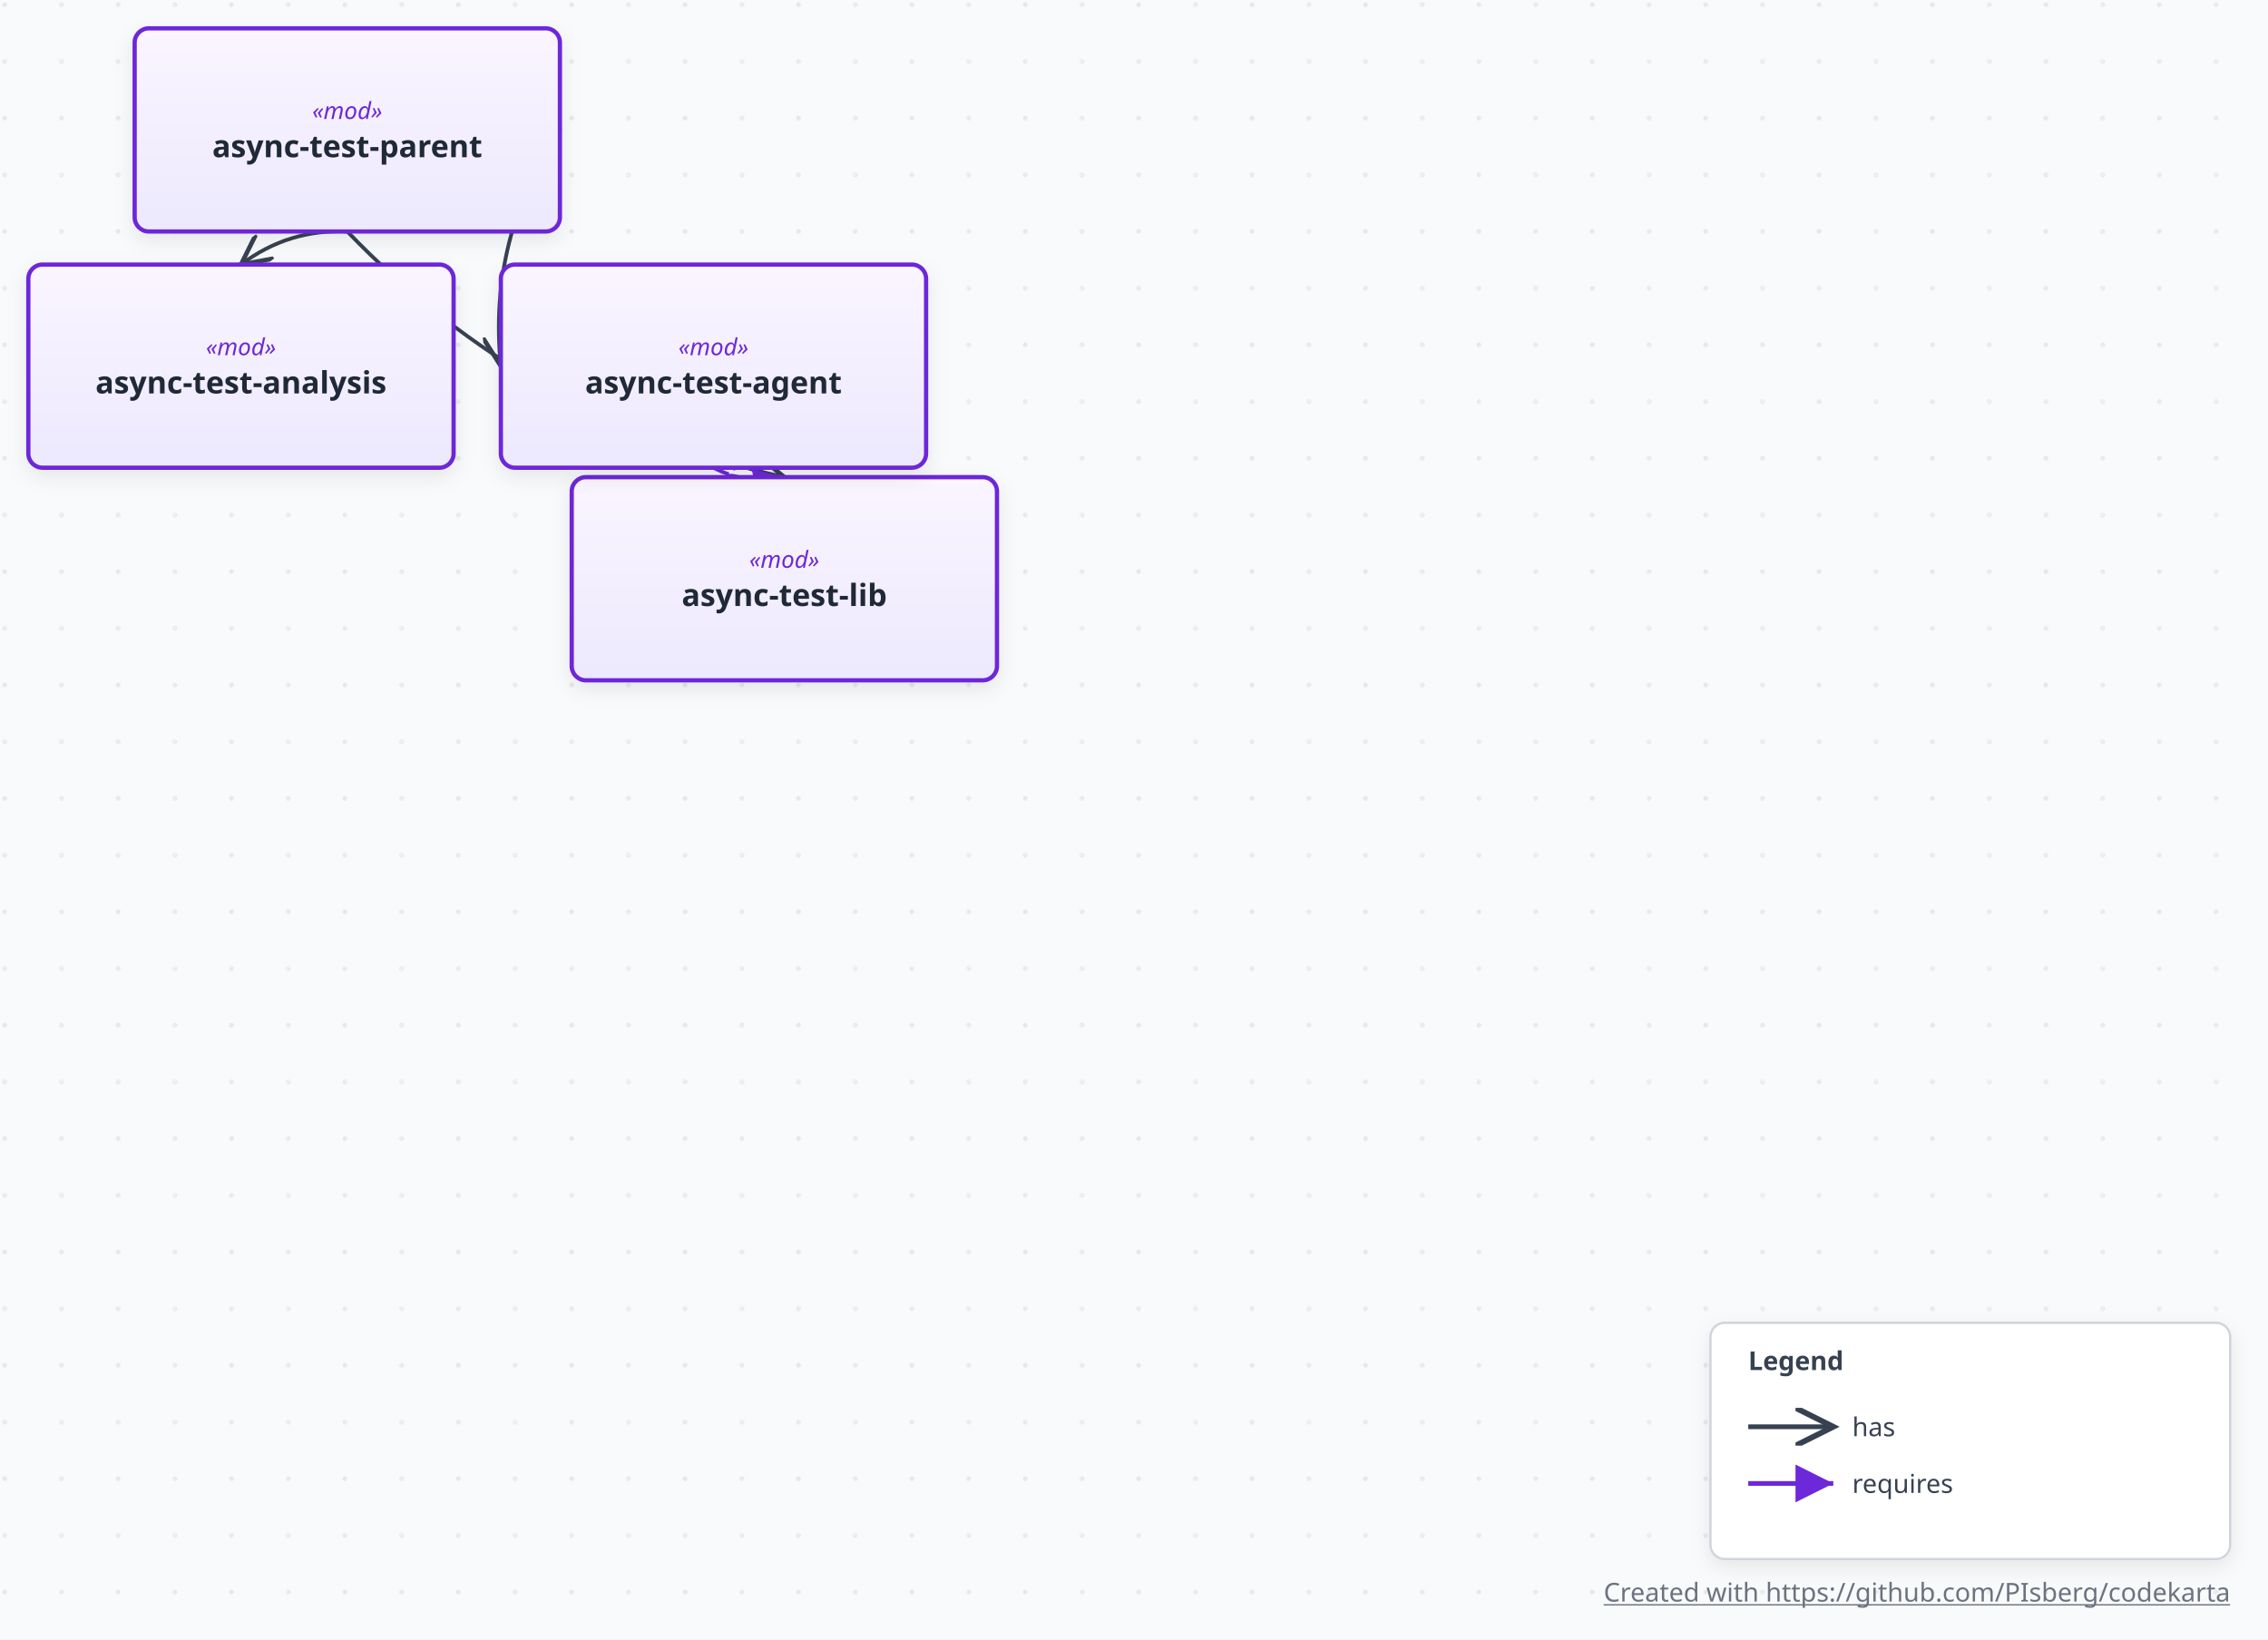
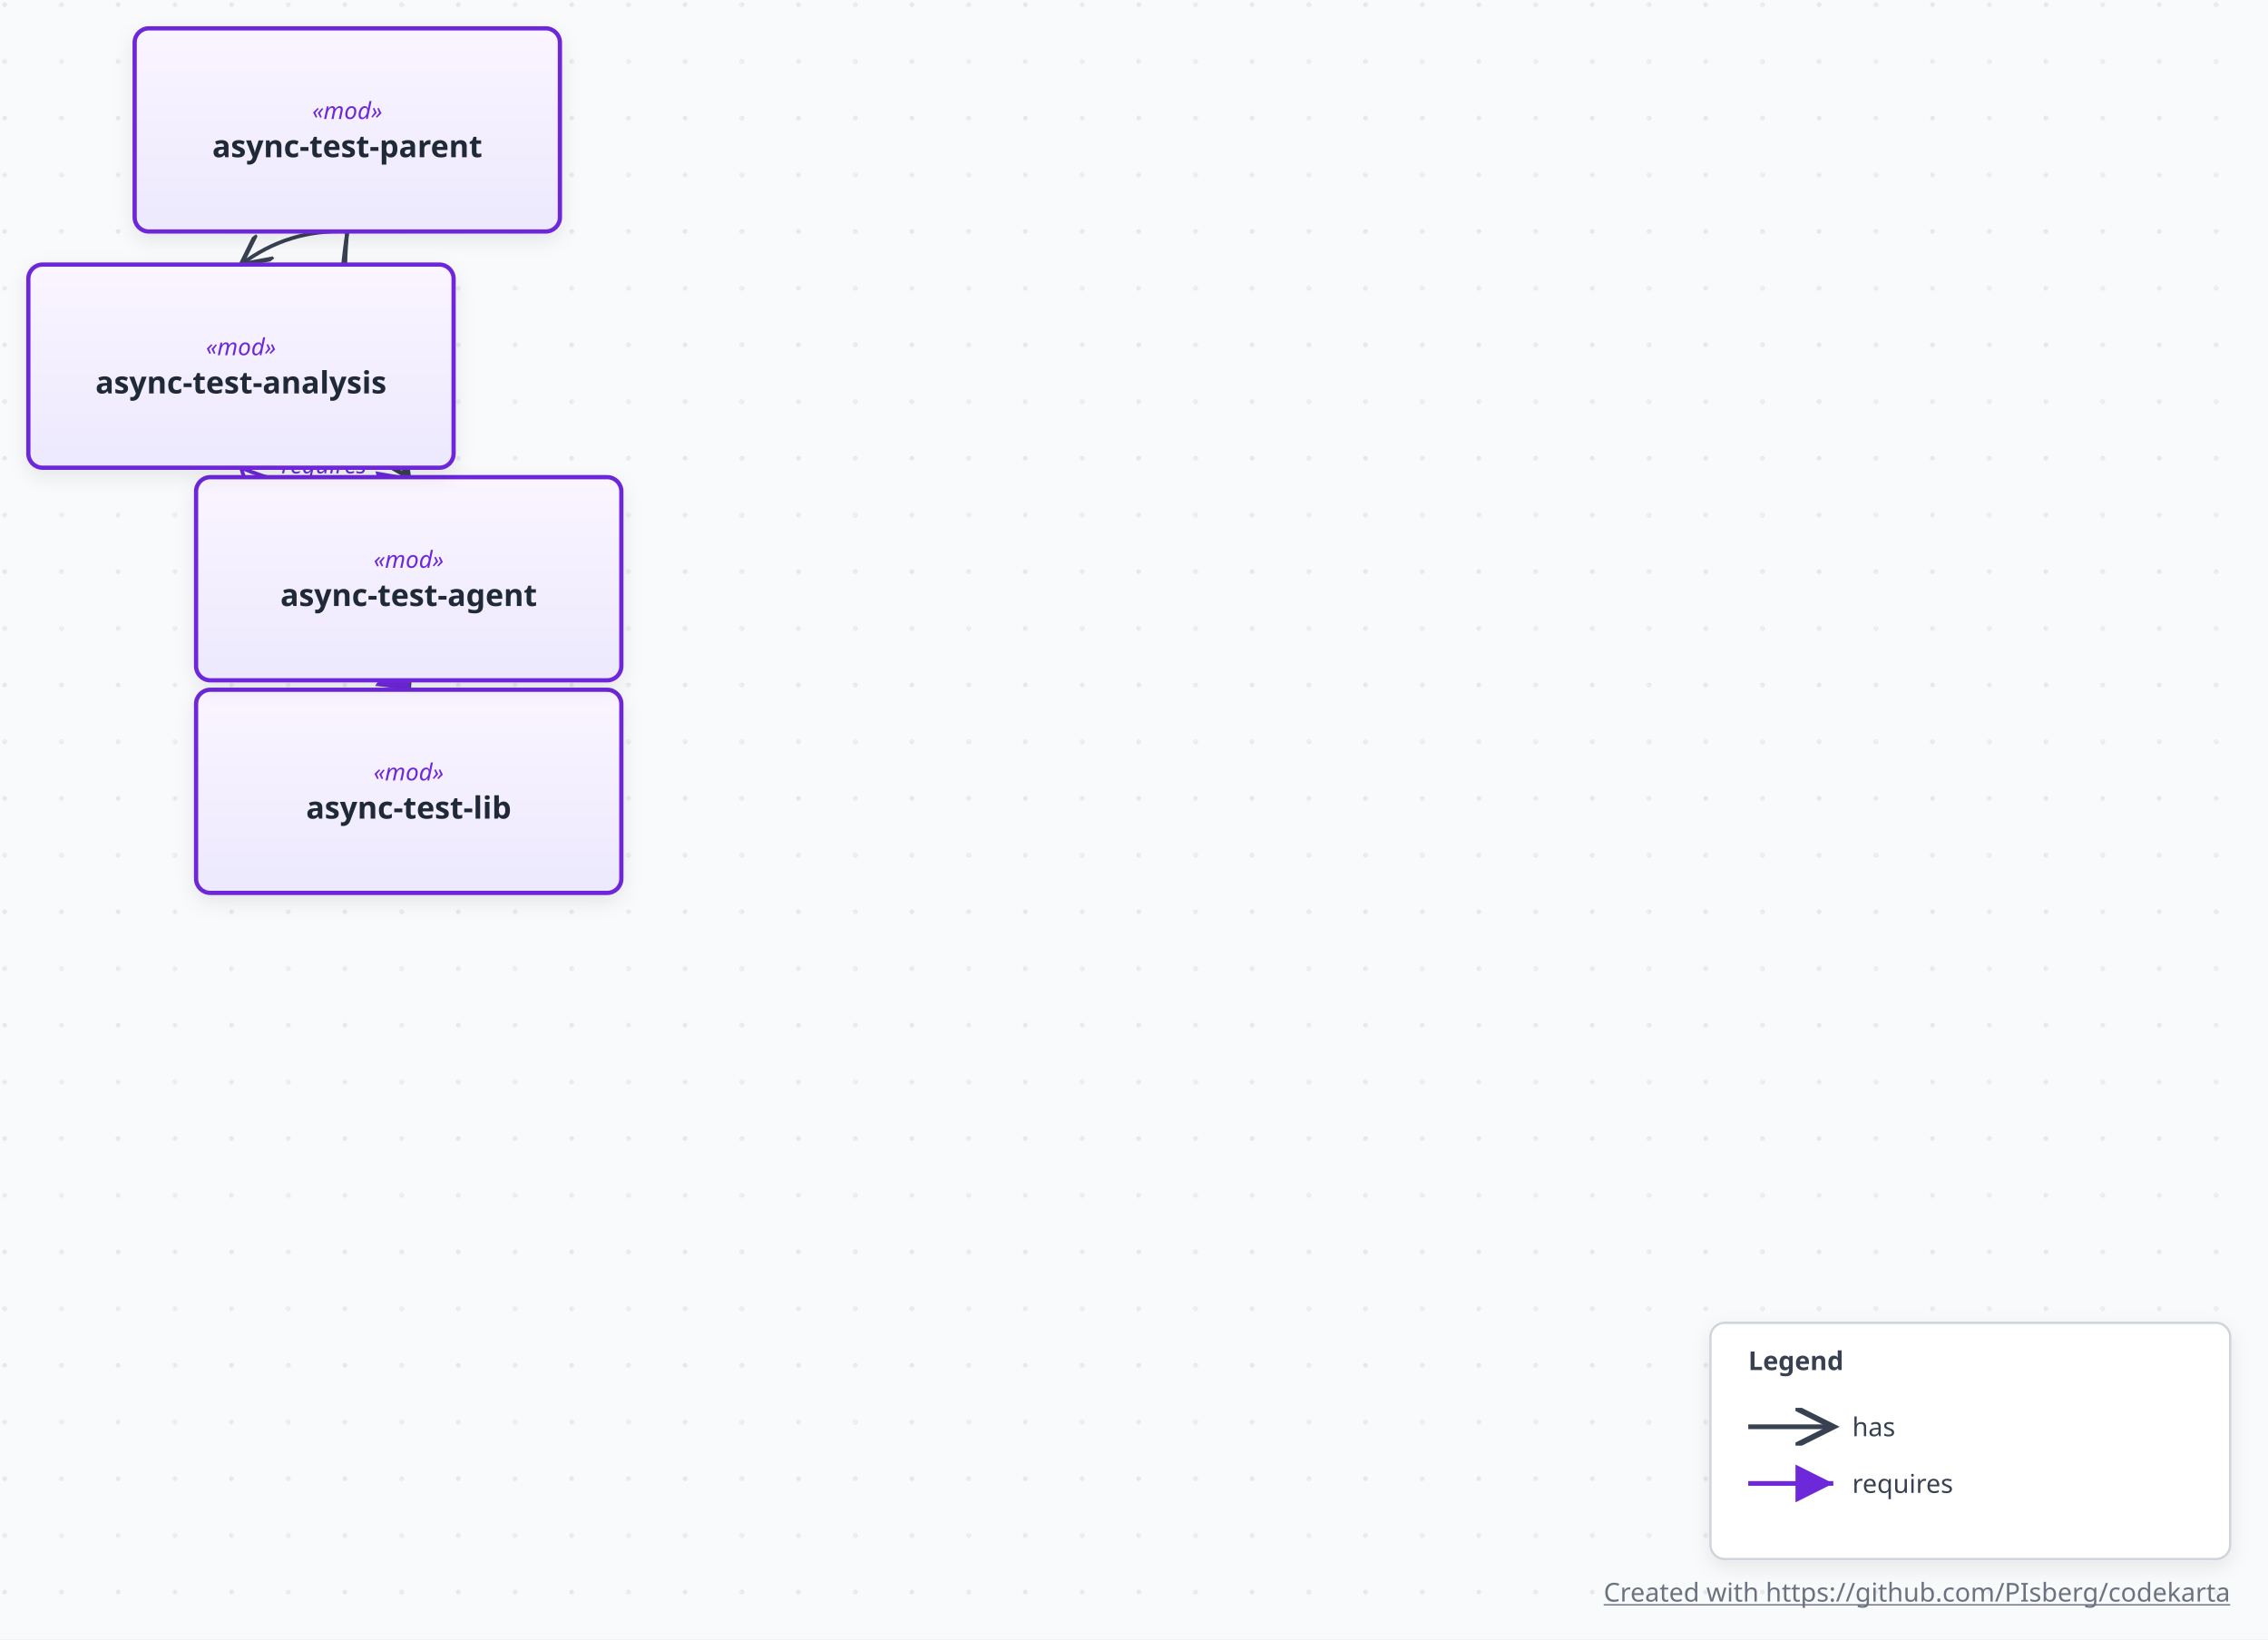
<svg xmlns="http://www.w3.org/2000/svg" width="960" height="694" viewBox="0 0 960 694">
  <defs>
    <style>
svg { font-family: 'Outfit', 'Inter', -apple-system, BlinkMacSystemFont, 'Segoe UI', sans-serif; }
text { font-family: 'Outfit', 'Inter', -apple-system, BlinkMacSystemFont, 'Segoe UI', sans-serif !important; }
.node-rect { transition: filter 0.2s ease, stroke-width 0.2s ease, stroke 0.2s ease; }
.node-rect:hover { stroke-width: 2.2 !important; filter: drop-shadow(0 8px 16px rgba(15, 23, 42, 0.12)) !important; }
.edge-line { stroke-linecap: round; stroke-linejoin: round; transition: stroke-width 0.2s ease; }
.edge-line:hover { stroke-width: 2.5 !important; }
.edge-label { paint-order: stroke; stroke: #f9fafb; stroke-width: 3; font-weight: 500; }
.diagram-attribution { fill: #9ca3af; text-decoration: none; transition: fill 0.2s ease; }
.diagram-attribution:hover { fill: #4b5563; text-decoration: underline; }
.group-rect { transition: stroke-width 0.2s ease; }
.node-label { pointer-events: none; }
</style>
    <filter id="nodeShadow" x="-20%" y="-20%" width="140%" height="140%">
      <feDropShadow dx="0" dy="3" stdDeviation="4" flood-color="#0f172a" flood-opacity="0.08" />
    </filter>
    <linearGradient id="grad-CLASS" x1="0%" y1="0%" x2="0%" y2="100%">
      <stop offset="0%" stop-color="#ffffff" />
      <stop offset="100%" stop-color="#f3f4f6" />
    </linearGradient>
    <linearGradient id="grad-INTERFACE" x1="0%" y1="0%" x2="0%" y2="100%">
      <stop offset="0%" stop-color="#eff6ff" />
      <stop offset="100%" stop-color="#dbeafe" />
    </linearGradient>
    <linearGradient id="grad-MODULE" x1="0%" y1="0%" x2="0%" y2="100%">
      <stop offset="0%" stop-color="#faf5ff" />
      <stop offset="100%" stop-color="#ede9fe" />
    </linearGradient>
    <linearGradient id="grad-METHOD" x1="0%" y1="0%" x2="0%" y2="100%">
      <stop offset="0%" stop-color="#fffbeb" />
      <stop offset="100%" stop-color="#fef3c7" />
    </linearGradient>
    <linearGradient id="grad-PACKAGE" x1="0%" y1="0%" x2="0%" y2="100%">
      <stop offset="0%" stop-color="#ecfdf5" />
      <stop offset="100%" stop-color="#d1fae5" />
    </linearGradient>
    <linearGradient id="grad-EXCEPTION" x1="0%" y1="0%" x2="0%" y2="100%">
      <stop offset="0%" stop-color="#fef2f2" />
      <stop offset="100%" stop-color="#fee2e2" />
    </linearGradient>
    <linearGradient id="grad-STATE" x1="0%" y1="0%" x2="0%" y2="100%">
      <stop offset="0%" stop-color="#f0f9ff" />
      <stop offset="100%" stop-color="#e0f2fe" />
    </linearGradient>
    <pattern id="dotGrid" width="24" height="24" patternUnits="userSpaceOnUse">
      <circle cx="2" cy="2" r="1" fill="#e5e7eb" />
    </pattern>
    <marker id="marker-open-374151" markerWidth="10" markerHeight="8" refX="8" refY="4" orient="auto">
      <path d="M0,0 L8,4 L0,8" fill="none" stroke="#374151" stroke-width="1.2" />
    </marker>
    <marker id="marker-filled-6d28d9" markerWidth="10" markerHeight="8" refX="8" refY="4" orient="auto">
      <path d="M0,0 L8,4 L0,8 Z" fill="#6d28d9" />
    </marker>
  </defs>
  <rect width="960" height="694" fill="#f9fafb" />
  <rect width="960" height="694" fill="url(#dotGrid)" />
-   <path class="edge-line" data-source="async-test-parent" data-target="async-test-lib" data-type="HAS" d="M147.0 98.0 Q223.8 177.9 332.0 202.0" fill="none" stroke="#374151" stroke-width="1.6" marker-end="url(#marker-open-374151)" />
-   <path class="edge-line" data-source="async-test-parent" data-target="async-test-agent" data-type="HAS" d="M237.0 55.0 Q206.5 100.5 212.0 155.0" fill="none" stroke="#374151" stroke-width="1.6" marker-end="url(#marker-open-374151)" />
+   <path class="edge-line" data-source="async-test-parent" data-target="async-test-lib" data-type="HAS" d="M147.0 98.0 Q132.4 198.7 173.0 292.0" fill="none" stroke="#374151" stroke-width="1.6" marker-end="url(#marker-open-374151)" />
+   <path class="edge-line" data-source="async-test-parent" data-target="async-test-agent" data-type="HAS" d="M147.0 98.0 Q141.3 154.7 173.0 202.0" fill="none" stroke="#374151" stroke-width="1.6" marker-end="url(#marker-open-374151)" />
  <path class="edge-line" data-source="async-test-parent" data-target="async-test-analysis" data-type="HAS" d="M147.0 98.0 Q122.0 96.9 102.0 112.0" fill="none" stroke="#374151" stroke-width="1.6" marker-end="url(#marker-open-374151)" />
-   <path class="edge-line" data-source="async-test-agent" data-target="async-test-lib" data-type="REQUIRES" d="M302.0 198.0 Q316.3 205.4 332.0 202.0" fill="none" stroke="#6d28d9" stroke-width="1.6" marker-end="url(#marker-filled-6d28d9)" />
-   <text class="edge-label" data-source="async-test-agent" data-target="async-test-lib" data-type="REQUIRES" x="316.6" y="196.7" text-anchor="middle" font-family="sans-serif" font-size="10" fill="#6d28d9" font-style="italic">requires</text>
+   <path class="edge-line" data-source="async-test-agent" data-target="async-test-lib" data-type="REQUIRES" d="M173.0 288.0 Q172.3 290.0 173.0 292.0" fill="none" stroke="#6d28d9" stroke-width="1.6" marker-end="url(#marker-filled-6d28d9)" />
+   <text class="edge-label" data-source="async-test-agent" data-target="async-test-lib" data-type="REQUIRES" x="172.6" y="284.0" text-anchor="middle" font-family="sans-serif" font-size="10" fill="#6d28d9" font-style="italic">requires</text>
+   <path class="edge-line" data-source="async-test-analysis" data-target="async-test-lib" data-type="REQUIRES" d="M102.0 198.0 Q120.6 257.8 173.0 292.0" fill="none" stroke="#6d28d9" stroke-width="1.6" marker-end="url(#marker-filled-6d28d9)" />
+   <text class="edge-label" data-source="async-test-analysis" data-target="async-test-lib" data-type="REQUIRES" x="129.0" y="245.4" text-anchor="middle" font-family="sans-serif" font-size="10" fill="#6d28d9" font-style="italic">requires</text>
+   <path class="edge-line" data-source="async-test-analysis" data-target="async-test-agent" data-type="REQUIRES" d="M102.0 198.0 Q136.8 212.8 173.0 202.0" fill="none" stroke="#6d28d9" stroke-width="1.6" marker-end="url(#marker-filled-6d28d9)" />
+   <text class="edge-label" data-source="async-test-analysis" data-target="async-test-agent" data-type="REQUIRES" x="137.1" y="200.4" text-anchor="middle" font-family="sans-serif" font-size="10" fill="#6d28d9" font-style="italic">requires</text>
  <g id="async-test-parent">
    <rect class="node-rect" x="57.0" y="12.0" width="180.0" height="86.0" rx="6.0" fill="url(#grad-MODULE)" stroke="#6d28d9" stroke-width="1.8" filter="url(#nodeShadow)" />
    <text class="node-label" x="147.0" y="46.5" text-anchor="middle" dominant-baseline="central" font-family="sans-serif" font-size="10" fill="#6d28d9" font-style="italic">«mod»</text>
    <text class="node-label" x="147.0" y="61.5" text-anchor="middle" dominant-baseline="central" font-family="sans-serif" font-size="13.0" font-weight="bold" fill="#1f2937">async-test-parent</text>
  </g>
  <g id="async-test-lib">
-     <rect class="node-rect" x="242.0" y="202.0" width="180.0" height="86.0" rx="6.0" fill="url(#grad-MODULE)" stroke="#6d28d9" stroke-width="1.8" filter="url(#nodeShadow)" />
-     <text class="node-label" x="332.0" y="236.5" text-anchor="middle" dominant-baseline="central" font-family="sans-serif" font-size="10" fill="#6d28d9" font-style="italic">«mod»</text>
-     <text class="node-label" x="332.0" y="251.5" text-anchor="middle" dominant-baseline="central" font-family="sans-serif" font-size="13.0" font-weight="bold" fill="#1f2937">async-test-lib</text>
+     <rect class="node-rect" x="83.0" y="292.0" width="180.0" height="86.0" rx="6.0" fill="url(#grad-MODULE)" stroke="#6d28d9" stroke-width="1.8" filter="url(#nodeShadow)" />
+     <text class="node-label" x="173.0" y="326.5" text-anchor="middle" dominant-baseline="central" font-family="sans-serif" font-size="10" fill="#6d28d9" font-style="italic">«mod»</text>
+     <text class="node-label" x="173.0" y="341.5" text-anchor="middle" dominant-baseline="central" font-family="sans-serif" font-size="13.0" font-weight="bold" fill="#1f2937">async-test-lib</text>
  </g>
  <g id="async-test-agent">
-     <rect class="node-rect" x="212.0" y="112.0" width="180.0" height="86.0" rx="6.0" fill="url(#grad-MODULE)" stroke="#6d28d9" stroke-width="1.8" filter="url(#nodeShadow)" />
-     <text class="node-label" x="302.0" y="146.5" text-anchor="middle" dominant-baseline="central" font-family="sans-serif" font-size="10" fill="#6d28d9" font-style="italic">«mod»</text>
-     <text class="node-label" x="302.0" y="161.5" text-anchor="middle" dominant-baseline="central" font-family="sans-serif" font-size="13.0" font-weight="bold" fill="#1f2937">async-test-agent</text>
+     <rect class="node-rect" x="83.0" y="202.0" width="180.0" height="86.0" rx="6.0" fill="url(#grad-MODULE)" stroke="#6d28d9" stroke-width="1.8" filter="url(#nodeShadow)" />
+     <text class="node-label" x="173.0" y="236.5" text-anchor="middle" dominant-baseline="central" font-family="sans-serif" font-size="10" fill="#6d28d9" font-style="italic">«mod»</text>
+     <text class="node-label" x="173.0" y="251.5" text-anchor="middle" dominant-baseline="central" font-family="sans-serif" font-size="13.0" font-weight="bold" fill="#1f2937">async-test-agent</text>
  </g>
  <g id="async-test-analysis">
    <rect class="node-rect" x="12.0" y="112.0" width="180.0" height="86.0" rx="6.0" fill="url(#grad-MODULE)" stroke="#6d28d9" stroke-width="1.8" filter="url(#nodeShadow)" />
    <text class="node-label" x="102.0" y="146.5" text-anchor="middle" dominant-baseline="central" font-family="sans-serif" font-size="10" fill="#6d28d9" font-style="italic">«mod»</text>
    <text class="node-label" x="102.0" y="161.5" text-anchor="middle" dominant-baseline="central" font-family="sans-serif" font-size="13.0" font-weight="bold" fill="#1f2937">async-test-analysis</text>
  </g>
  <rect x="724.0" y="560.0" width="220.0" height="100.0" rx="6" fill="#ffffff" stroke="#d1d5db" stroke-width="1" filter="url(#nodeShadow)" />
  <text x="740.0" y="580.0" font-family="sans-serif" font-size="11" font-weight="bold" fill="#374151">Legend</text>
  <line x1="740.0" y1="604.0" x2="776.0" y2="604.0" stroke="#374151" stroke-width="2" marker-end="url(#marker-open-374151)" />
  <text x="784.0" y="608.0" font-family="sans-serif" font-size="11" fill="#374151">has</text>
  <line x1="740.0" y1="628.0" x2="776.0" y2="628.0" stroke="#6d28d9" stroke-width="2" marker-end="url(#marker-filled-6d28d9)" />
  <text x="784.0" y="632.0" font-family="sans-serif" font-size="11" fill="#374151">requires</text>
  <a class="diagram-attribution" href="https://github.com/PIsberg/codekarta" target="_blank" rel="noopener noreferrer">
    <text x="944.0" y="678.0" text-anchor="end" font-family="sans-serif" font-size="11" fill="#6b7280" text-decoration="underline">Created with https://github.com/PIsberg/codekarta</text>
  </a>
</svg>
